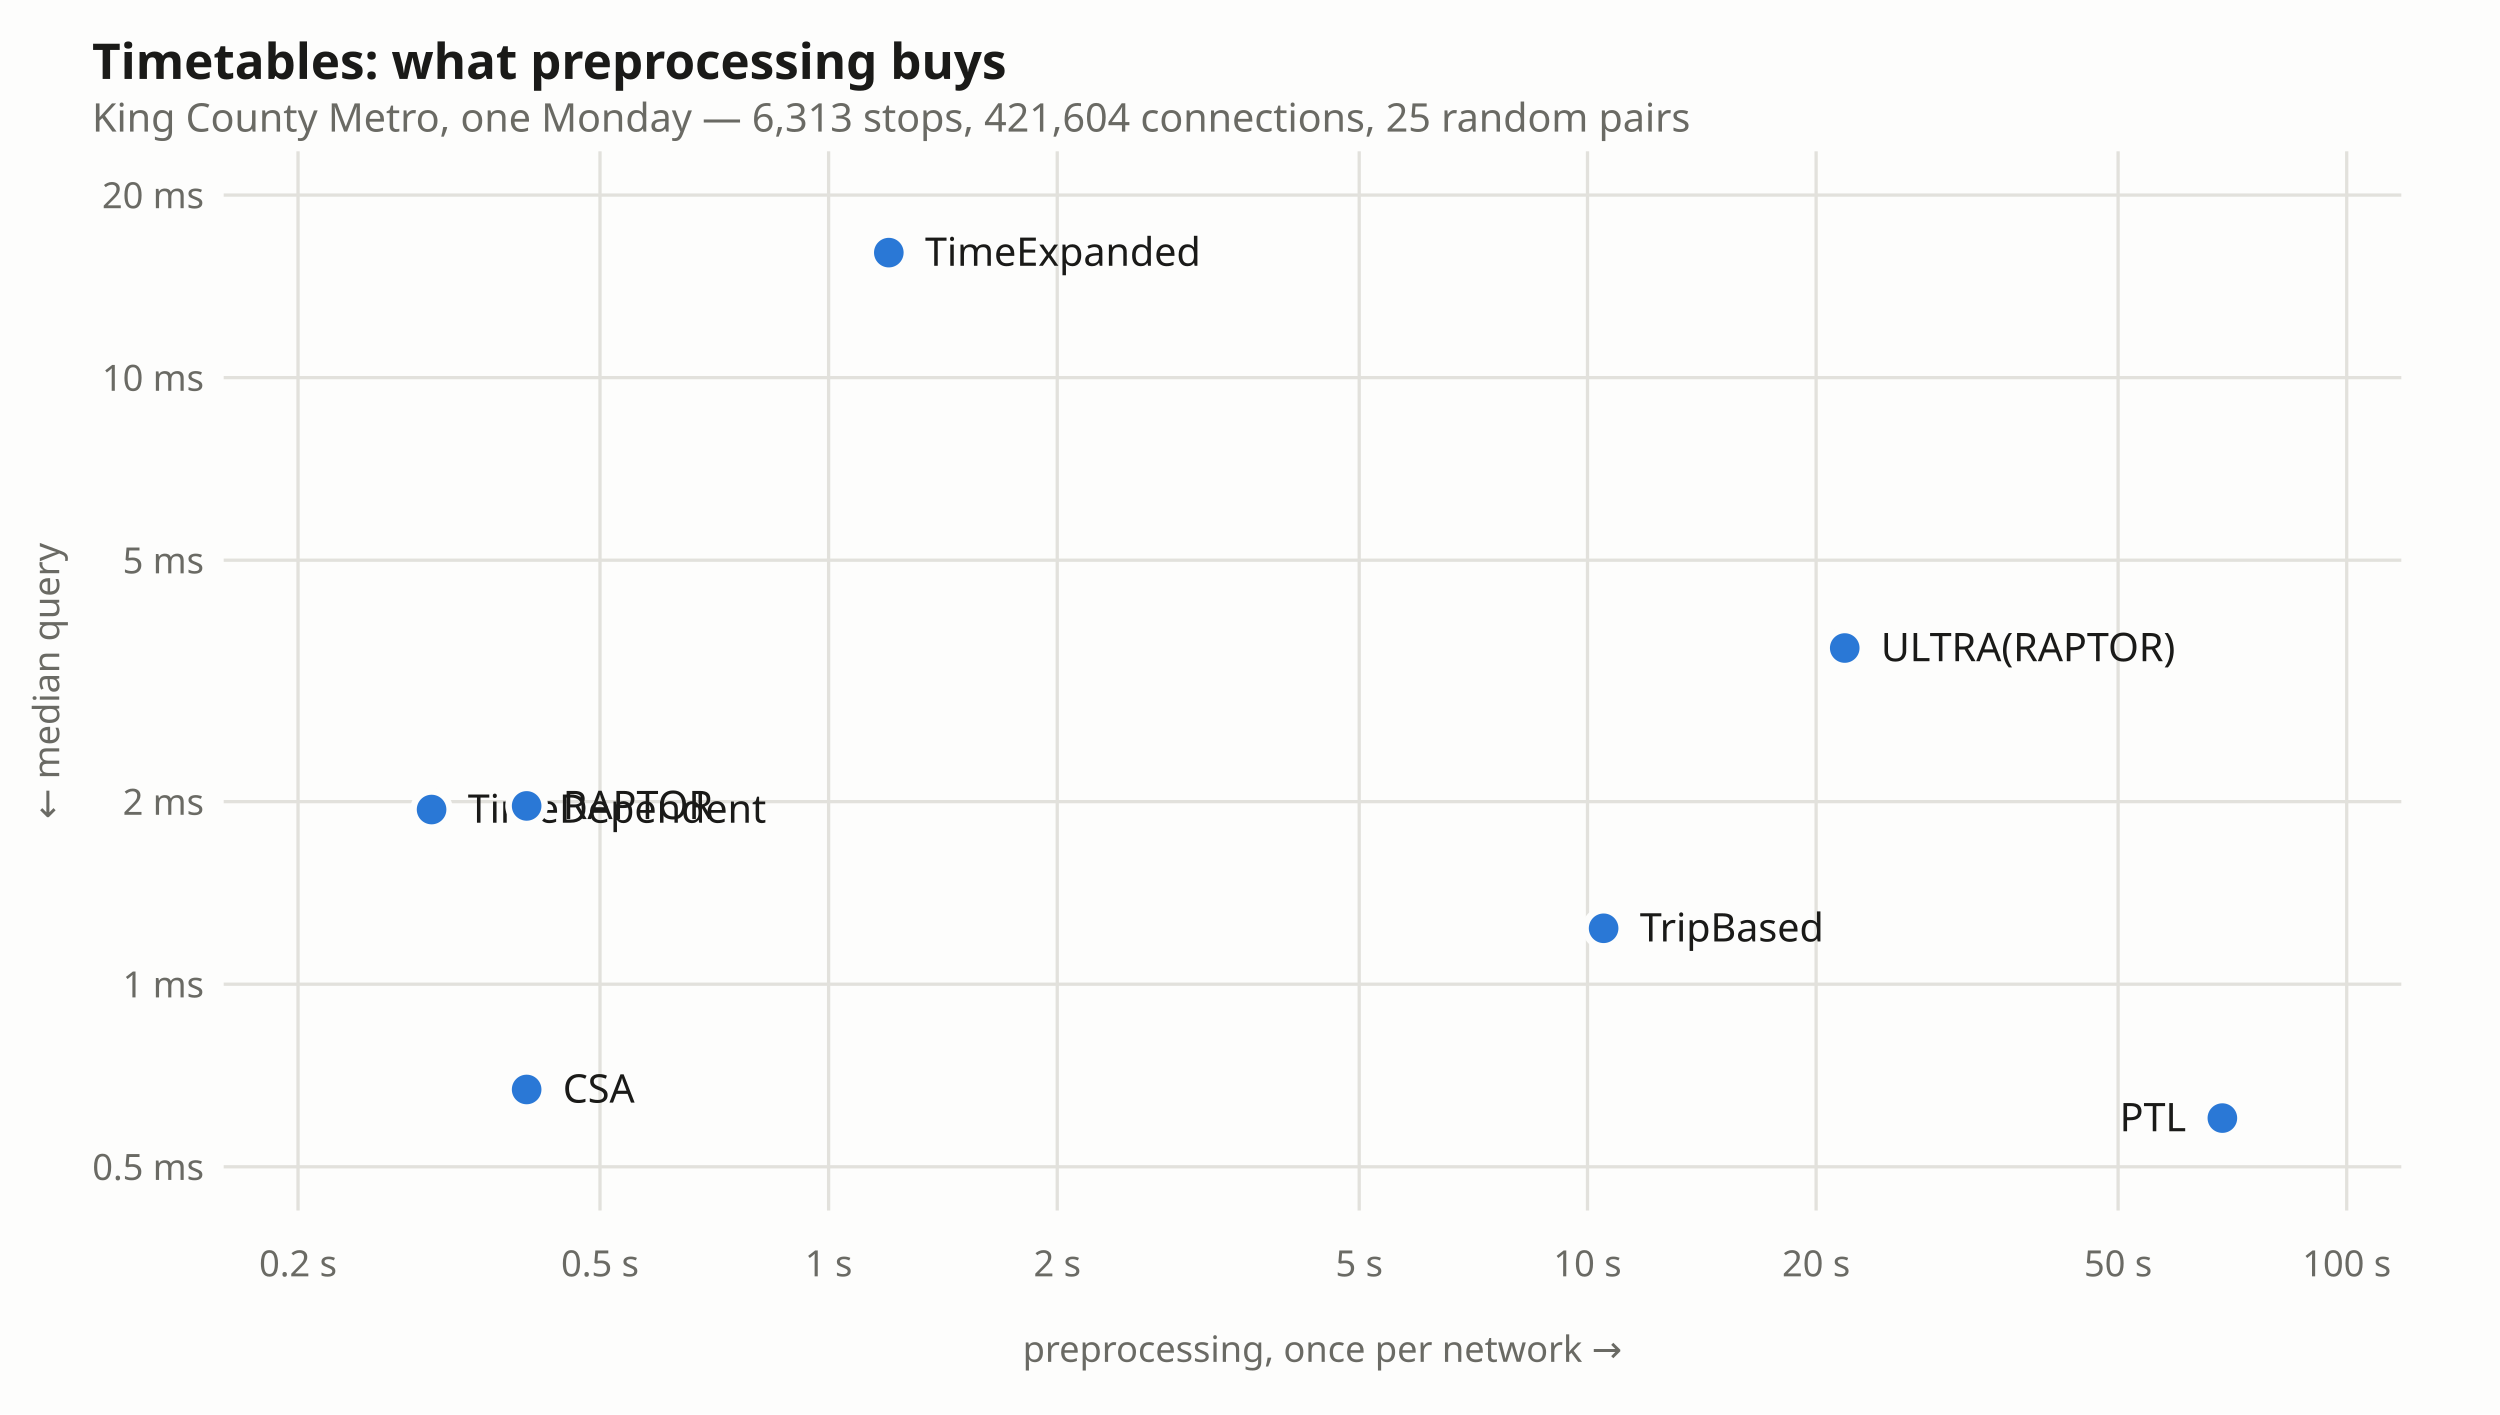
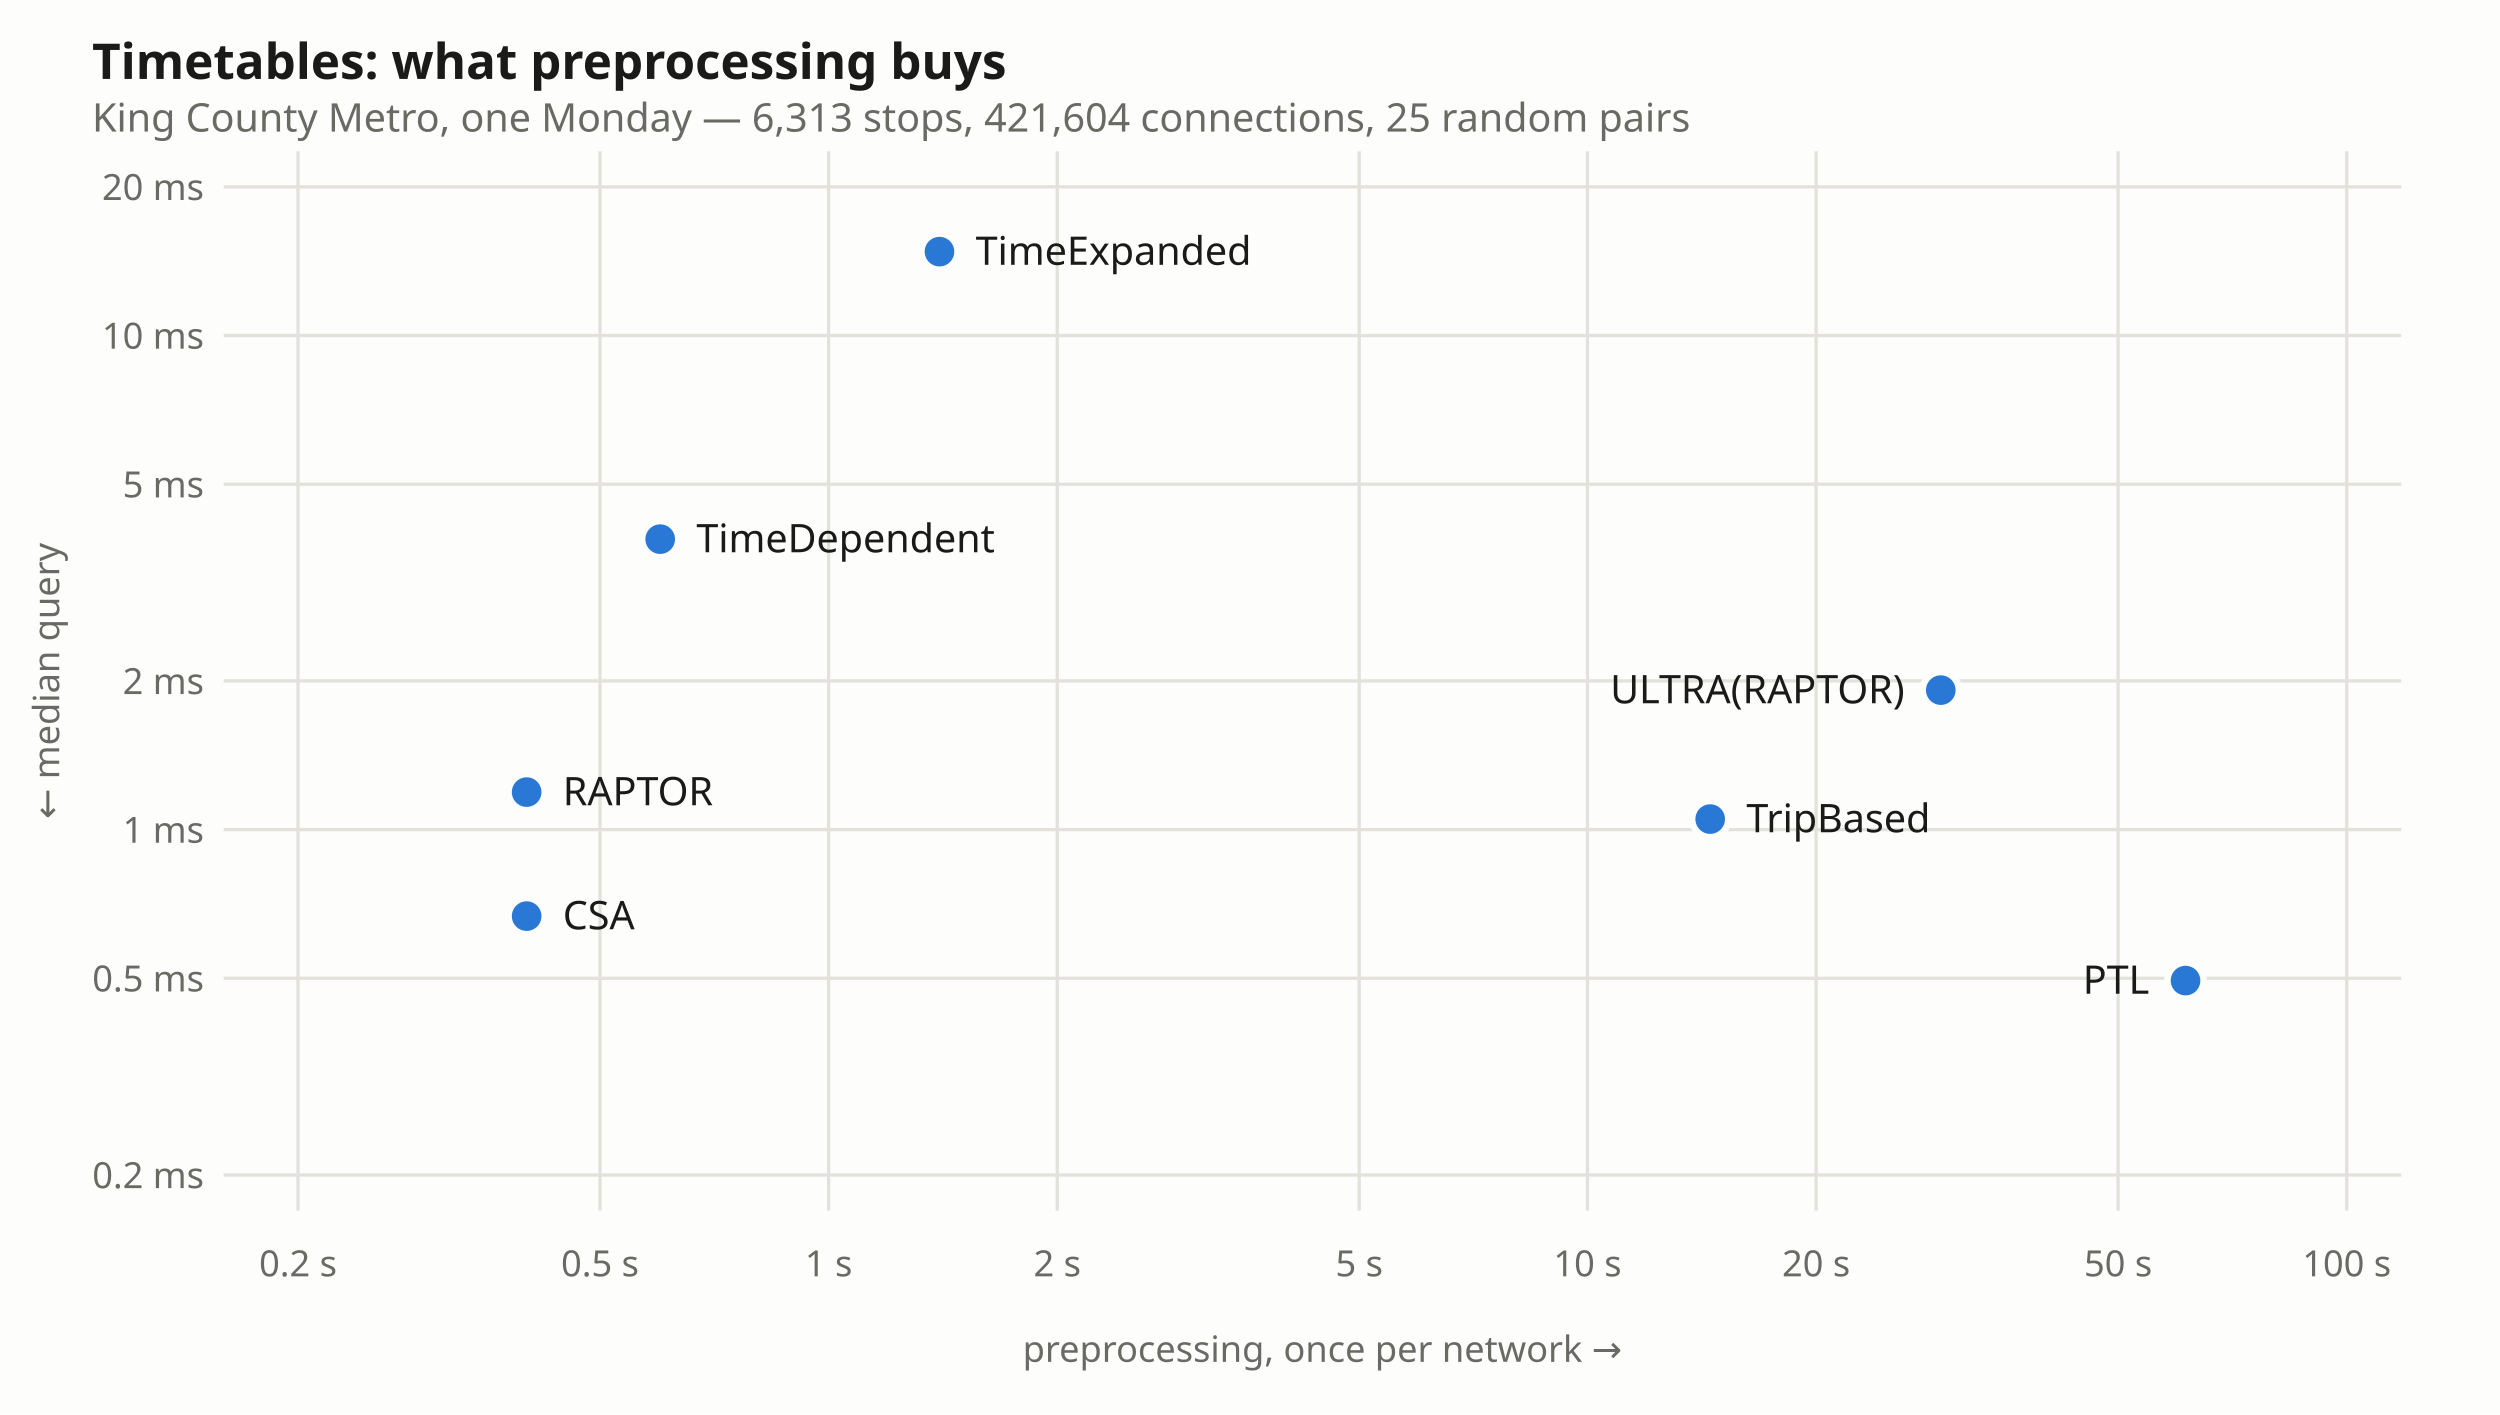
<svg xmlns="http://www.w3.org/2000/svg" viewBox="0 0 760 430" width="760" height="430" role="img" aria-label="Timetables: what preprocessing buys. King County Metro, one Monday — 6,313 stops, 421,604 connections, 25 random pairs">
  <style>
  .surface { fill: #fdfdfc; }
  .title { font: 600 15px system-ui, sans-serif; fill: #1a1a18; }
  .subtitle { font: 12px system-ui, sans-serif; fill: #6a6a64; }
  .tick { font: 11px system-ui, sans-serif; fill: #6a6a64; }
  .axis { font: 11px system-ui, sans-serif; fill: #6a6a64; }
  .label { font: 12px system-ui, sans-serif; fill: #1a1a18; }
  .grid { stroke: #e2e1dc; stroke-width: 1; }
  .break { stroke: #e2e1dc; stroke-width: 1.5; fill: none; }
  .dot { fill: #2a78d6; stroke: #fdfdfc; stroke-width: 2; }
  .end { text-anchor: end; }
  .mid { text-anchor: middle; }
  .start { text-anchor: start; }
  @media (prefers-color-scheme: dark) {
    .surface { fill: #16171a; }
    .title { fill: #e6e5e0; }
    .subtitle, .tick, .axis { fill: #9a998f; }
    .label { fill: #e6e5e0; }
    .grid, .break { stroke: #2c2e33; }
    .dot { fill: #3987e5; stroke: #16171a; }
  }
</style>
  <rect width="760" height="430" class="surface" />
  <text x="28" y="24" class="title">Timetables: what preprocessing buys</text>
  <text x="28" y="40" class="subtitle">King County Metro, one Monday — 6,313 stops, 421,604 connections, 25 random pairs</text>
-   <line x1="68" y1="354.7" x2="730" y2="354.7" class="grid" />
-   <text x="62" y="358.7" class="tick end">0.5 ms</text>
-   <line x1="68" y1="299.2" x2="730" y2="299.2" class="grid" />
-   <text x="62" y="303.2" class="tick end">1 ms</text>
-   <line x1="68" y1="243.7" x2="730" y2="243.7" class="grid" />
-   <text x="62" y="247.7" class="tick end">2 ms</text>
-   <line x1="68" y1="170.3" x2="730" y2="170.3" class="grid" />
-   <text x="62" y="174.3" class="tick end">5 ms</text>
-   <line x1="68" y1="114.8" x2="730" y2="114.8" class="grid" />
-   <text x="62" y="118.8" class="tick end">10 ms</text>
-   <line x1="68" y1="59.3" x2="730" y2="59.3" class="grid" />
-   <text x="62" y="63.3" class="tick end">20 ms</text>
+   <line x1="68" y1="357.2" x2="730" y2="357.2" class="grid" />
+   <text x="62" y="361.2" class="tick end">0.2 ms</text>
+   <line x1="68" y1="297.4" x2="730" y2="297.4" class="grid" />
+   <text x="62" y="301.4" class="tick end">0.5 ms</text>
+   <line x1="68" y1="252.2" x2="730" y2="252.2" class="grid" />
+   <text x="62" y="256.2" class="tick end">1 ms</text>
+   <line x1="68" y1="207.0" x2="730" y2="207.0" class="grid" />
+   <text x="62" y="211.0" class="tick end">2 ms</text>
+   <line x1="68" y1="147.2" x2="730" y2="147.2" class="grid" />
+   <text x="62" y="151.2" class="tick end">5 ms</text>
+   <line x1="68" y1="102.0" x2="730" y2="102.0" class="grid" />
+   <text x="62" y="106.0" class="tick end">10 ms</text>
+   <line x1="68" y1="56.8" x2="730" y2="56.8" class="grid" />
+   <text x="62" y="60.8" class="tick end">20 ms</text>
  <line x1="90.6" y1="46" x2="90.6" y2="368" class="grid" />
  <text x="90.6" y="388" class="tick mid">0.2 s</text>
  <line x1="182.4" y1="46" x2="182.4" y2="368" class="grid" />
  <text x="182.4" y="388" class="tick mid">0.5 s</text>
  <line x1="251.9" y1="46" x2="251.9" y2="368" class="grid" />
  <text x="251.9" y="388" class="tick mid">1 s</text>
  <line x1="321.4" y1="46" x2="321.4" y2="368" class="grid" />
  <text x="321.4" y="388" class="tick mid">2 s</text>
  <line x1="413.2" y1="46" x2="413.2" y2="368" class="grid" />
  <text x="413.2" y="388" class="tick mid">5 s</text>
  <line x1="482.6" y1="46" x2="482.6" y2="368" class="grid" />
  <text x="482.6" y="388" class="tick mid">10 s</text>
  <line x1="552.1" y1="46" x2="552.1" y2="368" class="grid" />
  <text x="552.1" y="388" class="tick mid">20 s</text>
  <line x1="643.9" y1="46" x2="643.9" y2="368" class="grid" />
  <text x="643.9" y="388" class="tick mid">50 s</text>
  <line x1="713.4" y1="46" x2="713.4" y2="368" class="grid" />
  <text x="713.4" y="388" class="tick mid">100 s</text>
  <text x="402.0" y="414" class="axis mid">preprocessing, once per network →</text>
  <text transform="translate(18,207.0) rotate(-90)" class="axis mid">← median query</text>
  <g class="mark">
-     <circle cx="131.2" cy="246.1" r="5.5" class="dot" />
-     <text x="142.2" y="250.1" class="label start">TimeDependent</text>
+     <circle cx="200.7" cy="163.9" r="5.5" class="dot" />
+     <text x="211.7" y="167.9" class="label start">TimeDependent</text>
  </g>
  <g class="mark">
-     <circle cx="270.2" cy="76.8" r="5.5" class="dot" />
-     <text x="281.2" y="80.8" class="label start">TimeExpanded</text>
+     <circle cx="285.6" cy="76.5" r="5.5" class="dot" />
+     <text x="296.6" y="80.5" class="label start">TimeExpanded</text>
  </g>
  <g class="mark">
-     <circle cx="160.1" cy="245.0" r="5.5" class="dot" />
-     <text x="171.1" y="249.0" class="label start">RAPTOR</text>
+     <circle cx="160.1" cy="240.8" r="5.5" class="dot" />
+     <text x="171.1" y="244.8" class="label start">RAPTOR</text>
  </g>
  <g class="mark">
-     <circle cx="160.1" cy="331.2" r="5.5" class="dot" />
-     <text x="171.1" y="335.2" class="label start">CSA</text>
+     <circle cx="160.1" cy="278.5" r="5.5" class="dot" />
+     <text x="171.1" y="282.5" class="label start">CSA</text>
  </g>
  <g class="mark">
-     <circle cx="487.5" cy="282.2" r="5.5" class="dot" />
-     <text x="498.5" y="286.2" class="label start">TripBased</text>
+     <circle cx="519.9" cy="249.0" r="5.5" class="dot" />
+     <text x="530.9" y="253.0" class="label start">TripBased</text>
  </g>
  <g class="mark">
-     <circle cx="675.6" cy="339.9" r="5.5" class="dot" />
-     <text x="664.6" y="343.9" class="label end">PTL</text>
+     <circle cx="664.4" cy="298.1" r="5.5" class="dot" />
+     <text x="653.4" y="302.1" class="label end">PTL</text>
  </g>
  <g class="mark">
-     <circle cx="560.8" cy="197.0" r="5.5" class="dot" />
-     <text x="571.8" y="201.0" class="label start">ULTRA(RAPTOR)</text>
+     <circle cx="590.0" cy="209.8" r="5.5" class="dot" />
+     <text x="579.0" y="213.8" class="label end">ULTRA(RAPTOR)</text>
  </g>
</svg>
